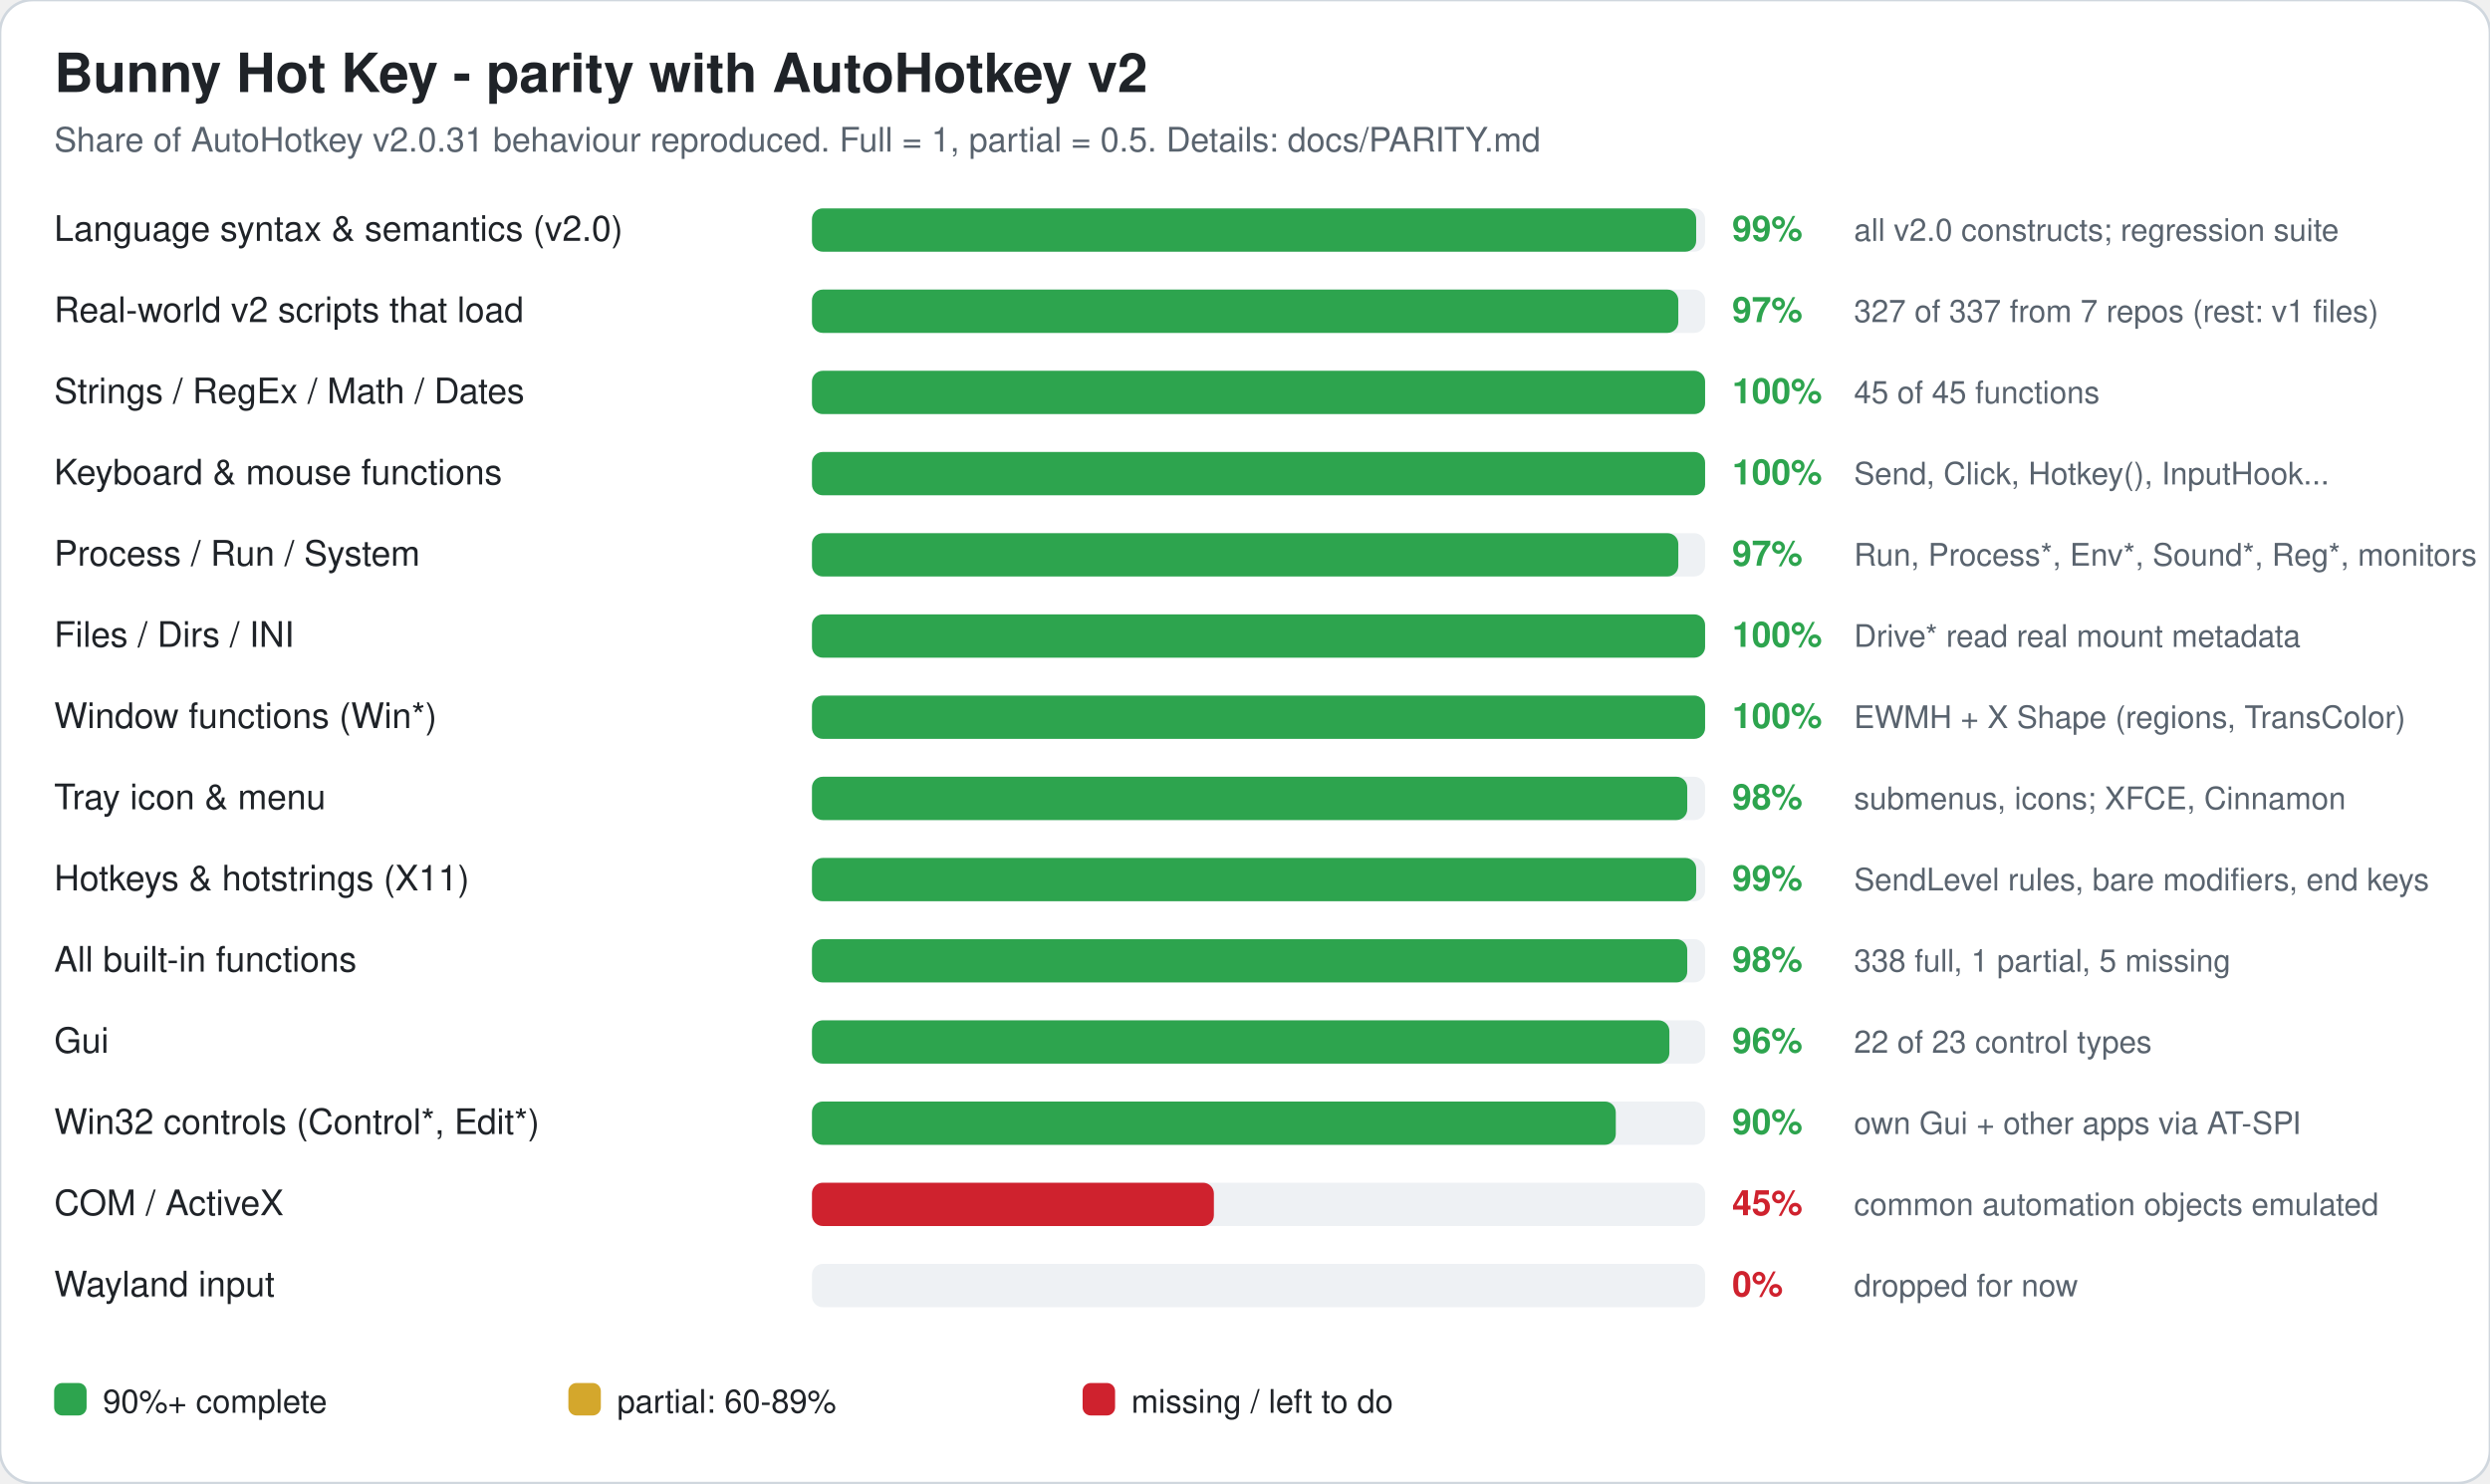
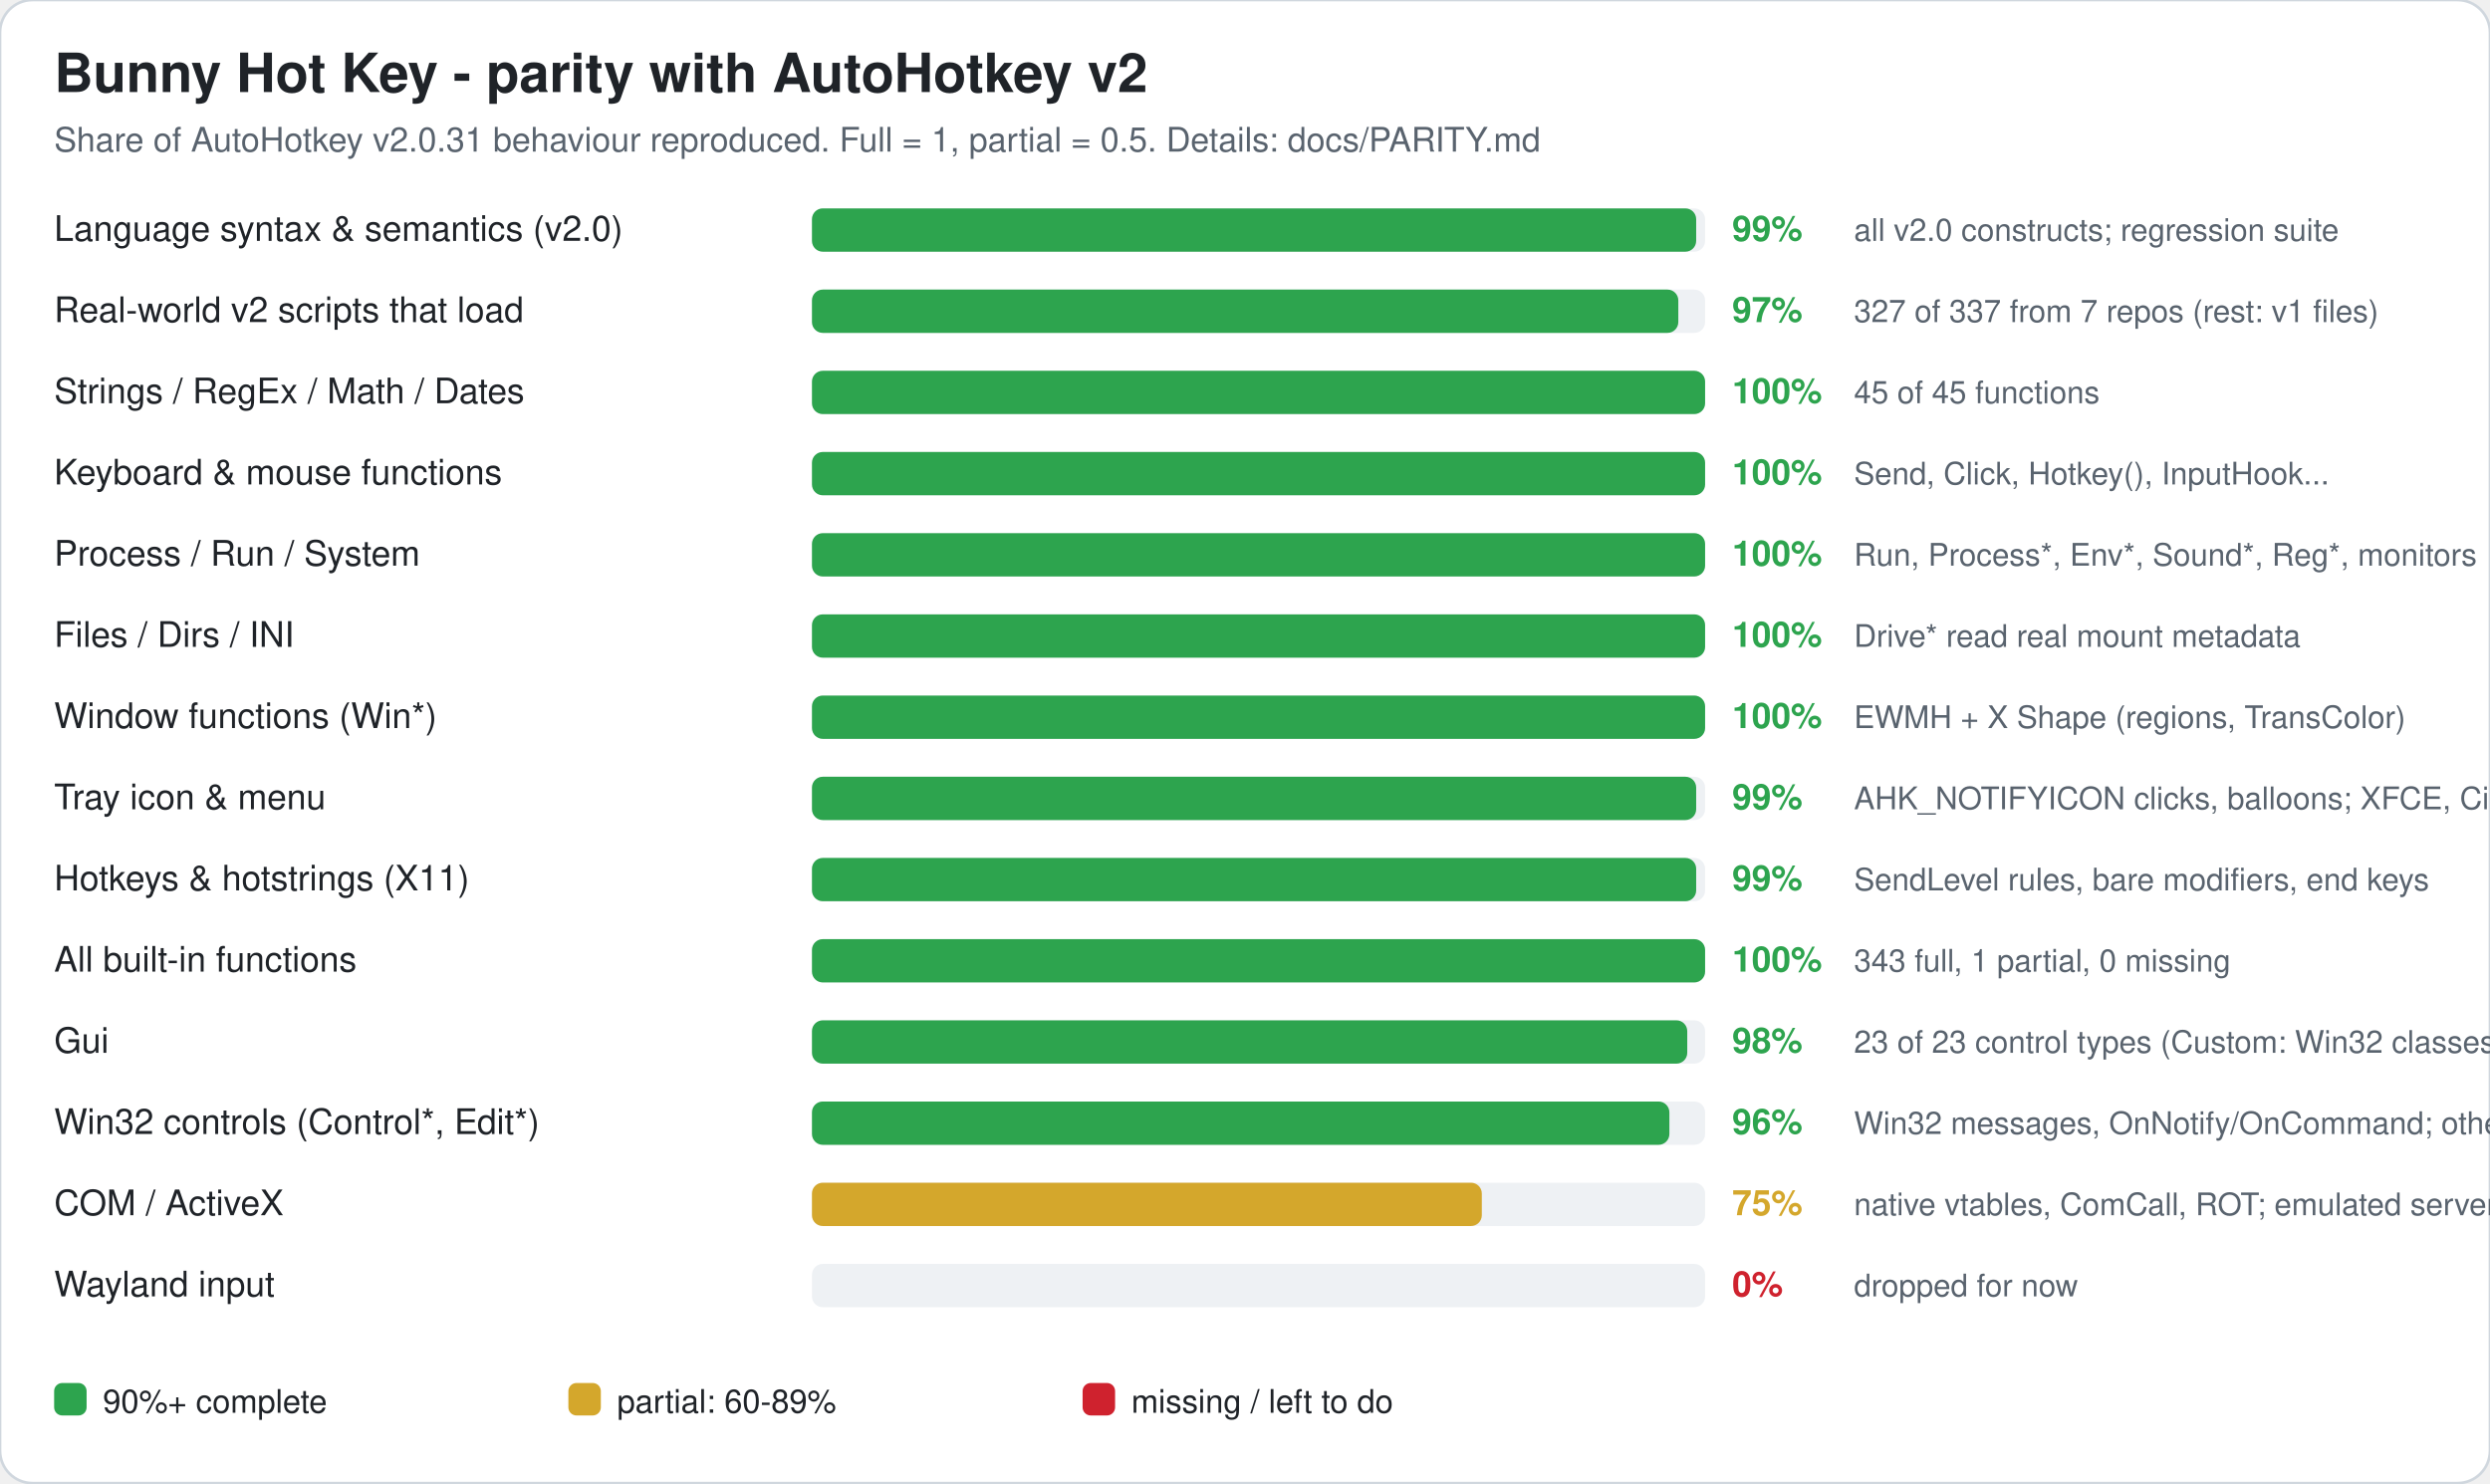
<svg xmlns="http://www.w3.org/2000/svg" width="920" height="548" viewBox="0 0 920 548" font-family="Segoe UI, Helvetica, Arial, sans-serif">
  <rect width="920" height="548" rx="12" fill="#ffffff" stroke="#d0d7de" />
  <text x="20" y="34" font-size="20" font-weight="700" fill="#1f2328">Bunny Hot Key - parity with AutoHotkey v2</text>
  <text x="20" y="56" font-size="12.5" fill="#59636e">Share of AutoHotkey v2.0.31 behaviour reproduced. Full = 1, partial = 0.5. Details: docs/PARITY.md</text>
  <text x="20" y="89" font-size="13" fill="#1f2328">Language syntax &amp; semantics (v2.0)</text>
  <rect x="300" y="77" width="330" height="16" rx="4" fill="#eef1f4" />
  <rect x="300" y="77" width="326.7" height="16" rx="4" fill="#2da44e" />
  <text x="640" y="89" font-size="13" font-weight="700" fill="#2da44e">99%</text>
  <text x="685" y="89" font-size="11.5" fill="#59636e">all v2.0 constructs; regression suite</text>
  <text x="20" y="119" font-size="13" fill="#1f2328">Real-world v2 scripts that load</text>
  <rect x="300" y="107" width="330" height="16" rx="4" fill="#eef1f4" />
  <rect x="300" y="107" width="320.1" height="16" rx="4" fill="#2da44e" />
  <text x="640" y="119" font-size="13" font-weight="700" fill="#2da44e">97%</text>
  <text x="685" y="119" font-size="11.5" fill="#59636e">327 of 337 from 7 repos (rest: v1 files)</text>
  <text x="20" y="149" font-size="13" fill="#1f2328">Strings / RegEx / Math / Dates</text>
  <rect x="300" y="137" width="330" height="16" rx="4" fill="#eef1f4" />
  <rect x="300" y="137" width="330.0" height="16" rx="4" fill="#2da44e" />
  <text x="640" y="149" font-size="13" font-weight="700" fill="#2da44e">100%</text>
  <text x="685" y="149" font-size="11.5" fill="#59636e">45 of 45 functions</text>
  <text x="20" y="179" font-size="13" fill="#1f2328">Keyboard &amp; mouse functions</text>
  <rect x="300" y="167" width="330" height="16" rx="4" fill="#eef1f4" />
  <rect x="300" y="167" width="330.0" height="16" rx="4" fill="#2da44e" />
  <text x="640" y="179" font-size="13" font-weight="700" fill="#2da44e">100%</text>
  <text x="685" y="179" font-size="11.5" fill="#59636e">Send, Click, Hotkey(), InputHook...</text>
  <text x="20" y="209" font-size="13" fill="#1f2328">Process / Run / System</text>
  <rect x="300" y="197" width="330" height="16" rx="4" fill="#eef1f4" />
-   <rect x="300" y="197" width="320.1" height="16" rx="4" fill="#2da44e" />
-   <text x="640" y="209" font-size="13" font-weight="700" fill="#2da44e">97%</text>
+   <rect x="300" y="197" width="330.0" height="16" rx="4" fill="#2da44e" />
+   <text x="640" y="209" font-size="13" font-weight="700" fill="#2da44e">100%</text>
  <text x="685" y="209" font-size="11.5" fill="#59636e">Run, Process*, Env*, Sound*, Reg*, monitors</text>
  <text x="20" y="239" font-size="13" fill="#1f2328">Files / Dirs / INI</text>
  <rect x="300" y="227" width="330" height="16" rx="4" fill="#eef1f4" />
  <rect x="300" y="227" width="330.0" height="16" rx="4" fill="#2da44e" />
  <text x="640" y="239" font-size="13" font-weight="700" fill="#2da44e">100%</text>
  <text x="685" y="239" font-size="11.5" fill="#59636e">Drive* read real mount metadata</text>
  <text x="20" y="269" font-size="13" fill="#1f2328">Window functions (Win*)</text>
  <rect x="300" y="257" width="330" height="16" rx="4" fill="#eef1f4" />
  <rect x="300" y="257" width="330.0" height="16" rx="4" fill="#2da44e" />
  <text x="640" y="269" font-size="13" font-weight="700" fill="#2da44e">100%</text>
  <text x="685" y="269" font-size="11.5" fill="#59636e">EWMH + X Shape (regions, TransColor)</text>
  <text x="20" y="299" font-size="13" fill="#1f2328">Tray icon &amp; menu</text>
  <rect x="300" y="287" width="330" height="16" rx="4" fill="#eef1f4" />
-   <rect x="300" y="287" width="323.4" height="16" rx="4" fill="#2da44e" />
-   <text x="640" y="299" font-size="13" font-weight="700" fill="#2da44e">98%</text>
-   <text x="685" y="299" font-size="11.5" fill="#59636e">submenus, icons; XFCE, Cinnamon</text>
+   <rect x="300" y="287" width="326.7" height="16" rx="4" fill="#2da44e" />
+   <text x="640" y="299" font-size="13" font-weight="700" fill="#2da44e">99%</text>
+   <text x="685" y="299" font-size="11.5" fill="#59636e">AHK_NOTIFYICON clicks, balloons; XFCE, Cinnamon</text>
  <text x="20" y="329" font-size="13" fill="#1f2328">Hotkeys &amp; hotstrings (X11)</text>
  <rect x="300" y="317" width="330" height="16" rx="4" fill="#eef1f4" />
  <rect x="300" y="317" width="326.7" height="16" rx="4" fill="#2da44e" />
  <text x="640" y="329" font-size="13" font-weight="700" fill="#2da44e">99%</text>
  <text x="685" y="329" font-size="11.5" fill="#59636e">SendLevel rules, bare modifiers, end keys</text>
  <text x="20" y="359" font-size="13" fill="#1f2328">All built-in functions</text>
  <rect x="300" y="347" width="330" height="16" rx="4" fill="#eef1f4" />
-   <rect x="300" y="347" width="323.4" height="16" rx="4" fill="#2da44e" />
-   <text x="640" y="359" font-size="13" font-weight="700" fill="#2da44e">98%</text>
-   <text x="685" y="359" font-size="11.5" fill="#59636e">338 full, 1 partial, 5 missing</text>
+   <rect x="300" y="347" width="330.0" height="16" rx="4" fill="#2da44e" />
+   <text x="640" y="359" font-size="13" font-weight="700" fill="#2da44e">100%</text>
+   <text x="685" y="359" font-size="11.5" fill="#59636e">343 full, 1 partial, 0 missing</text>
  <text x="20" y="389" font-size="13" fill="#1f2328">Gui</text>
  <rect x="300" y="377" width="330" height="16" rx="4" fill="#eef1f4" />
-   <rect x="300" y="377" width="316.8" height="16" rx="4" fill="#2da44e" />
-   <text x="640" y="389" font-size="13" font-weight="700" fill="#2da44e">96%</text>
-   <text x="685" y="389" font-size="11.5" fill="#59636e">22 of 23 control types</text>
+   <rect x="300" y="377" width="323.4" height="16" rx="4" fill="#2da44e" />
+   <text x="640" y="389" font-size="13" font-weight="700" fill="#2da44e">98%</text>
+   <text x="685" y="389" font-size="11.5" fill="#59636e">23 of 23 control types (Custom: Win32 classes)</text>
  <text x="20" y="419" font-size="13" fill="#1f2328">Win32 controls (Control*, Edit*)</text>
  <rect x="300" y="407" width="330" height="16" rx="4" fill="#eef1f4" />
-   <rect x="300" y="407" width="297.0" height="16" rx="4" fill="#2da44e" />
-   <text x="640" y="419" font-size="13" font-weight="700" fill="#2da44e">90%</text>
-   <text x="685" y="419" font-size="11.5" fill="#59636e">own Gui + other apps via AT-SPI</text>
+   <rect x="300" y="407" width="316.8" height="16" rx="4" fill="#2da44e" />
+   <text x="640" y="419" font-size="13" font-weight="700" fill="#2da44e">96%</text>
+   <text x="685" y="419" font-size="11.5" fill="#59636e">Win32 messages, OnNotify/OnCommand; other apps via AT-SPI</text>
  <text x="20" y="449" font-size="13" fill="#1f2328">COM / ActiveX</text>
  <rect x="300" y="437" width="330" height="16" rx="4" fill="#eef1f4" />
-   <rect x="300" y="437" width="148.5" height="16" rx="4" fill="#cf222e" />
-   <text x="640" y="449" font-size="13" font-weight="700" fill="#cf222e">45%</text>
-   <text x="685" y="449" font-size="11.5" fill="#59636e">common automation objects emulated</text>
+   <rect x="300" y="437" width="247.5" height="16" rx="4" fill="#d4a72c" />
+   <text x="640" y="449" font-size="13" font-weight="700" fill="#d4a72c">75%</text>
+   <text x="685" y="449" font-size="11.5" fill="#59636e">native vtables, ComCall, ROT; emulated servers</text>
  <text x="20" y="479" font-size="13" fill="#1f2328">Wayland input</text>
  <rect x="300" y="467" width="330" height="16" rx="4" fill="#eef1f4" />
  <text x="640" y="479" font-size="13" font-weight="700" fill="#cf222e">0%</text>
  <text x="685" y="479" font-size="11.5" fill="#59636e">dropped for now</text>
  <rect x="20" y="511" width="12" height="12" rx="3" fill="#2da44e" />
  <text x="38" y="522" font-size="12" fill="#1f2328">90%+ complete</text>
  <rect x="210" y="511" width="12" height="12" rx="3" fill="#d4a72c" />
  <text x="228" y="522" font-size="12" fill="#1f2328">partial: 60-89%</text>
  <rect x="400" y="511" width="12" height="12" rx="3" fill="#cf222e" />
  <text x="418" y="522" font-size="12" fill="#1f2328">missing / left to do</text>
</svg>
